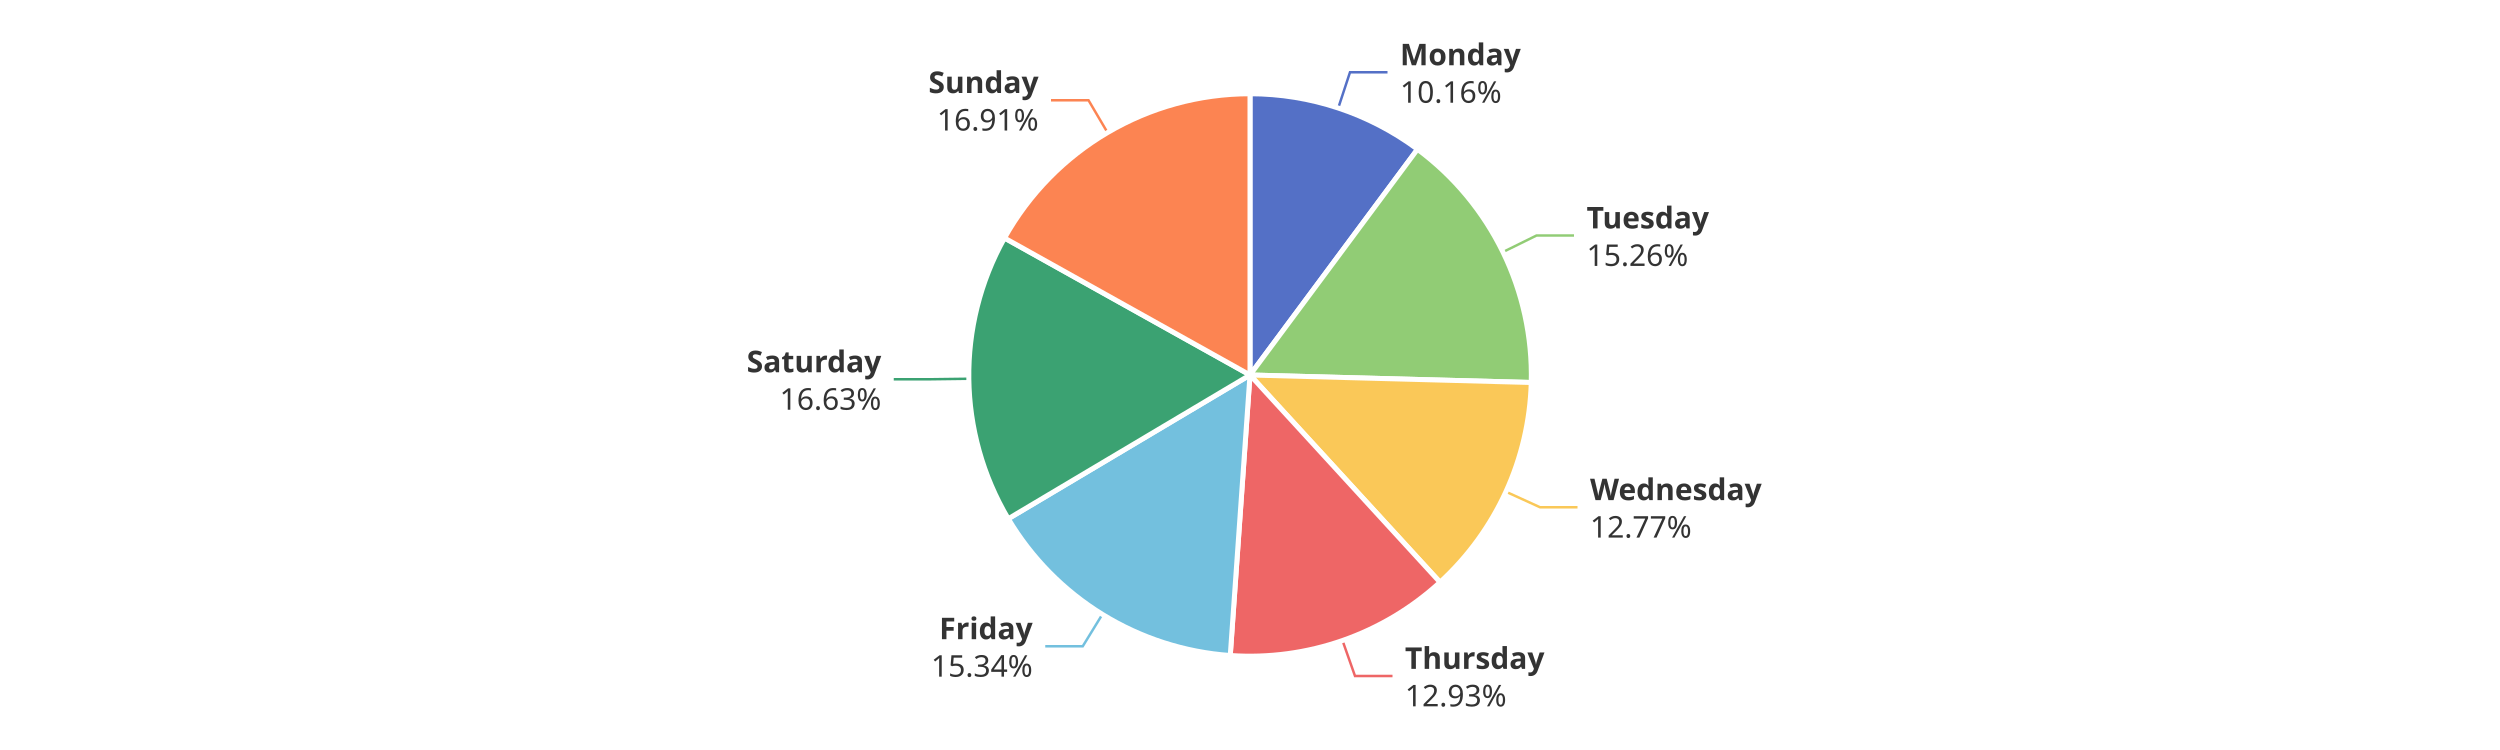
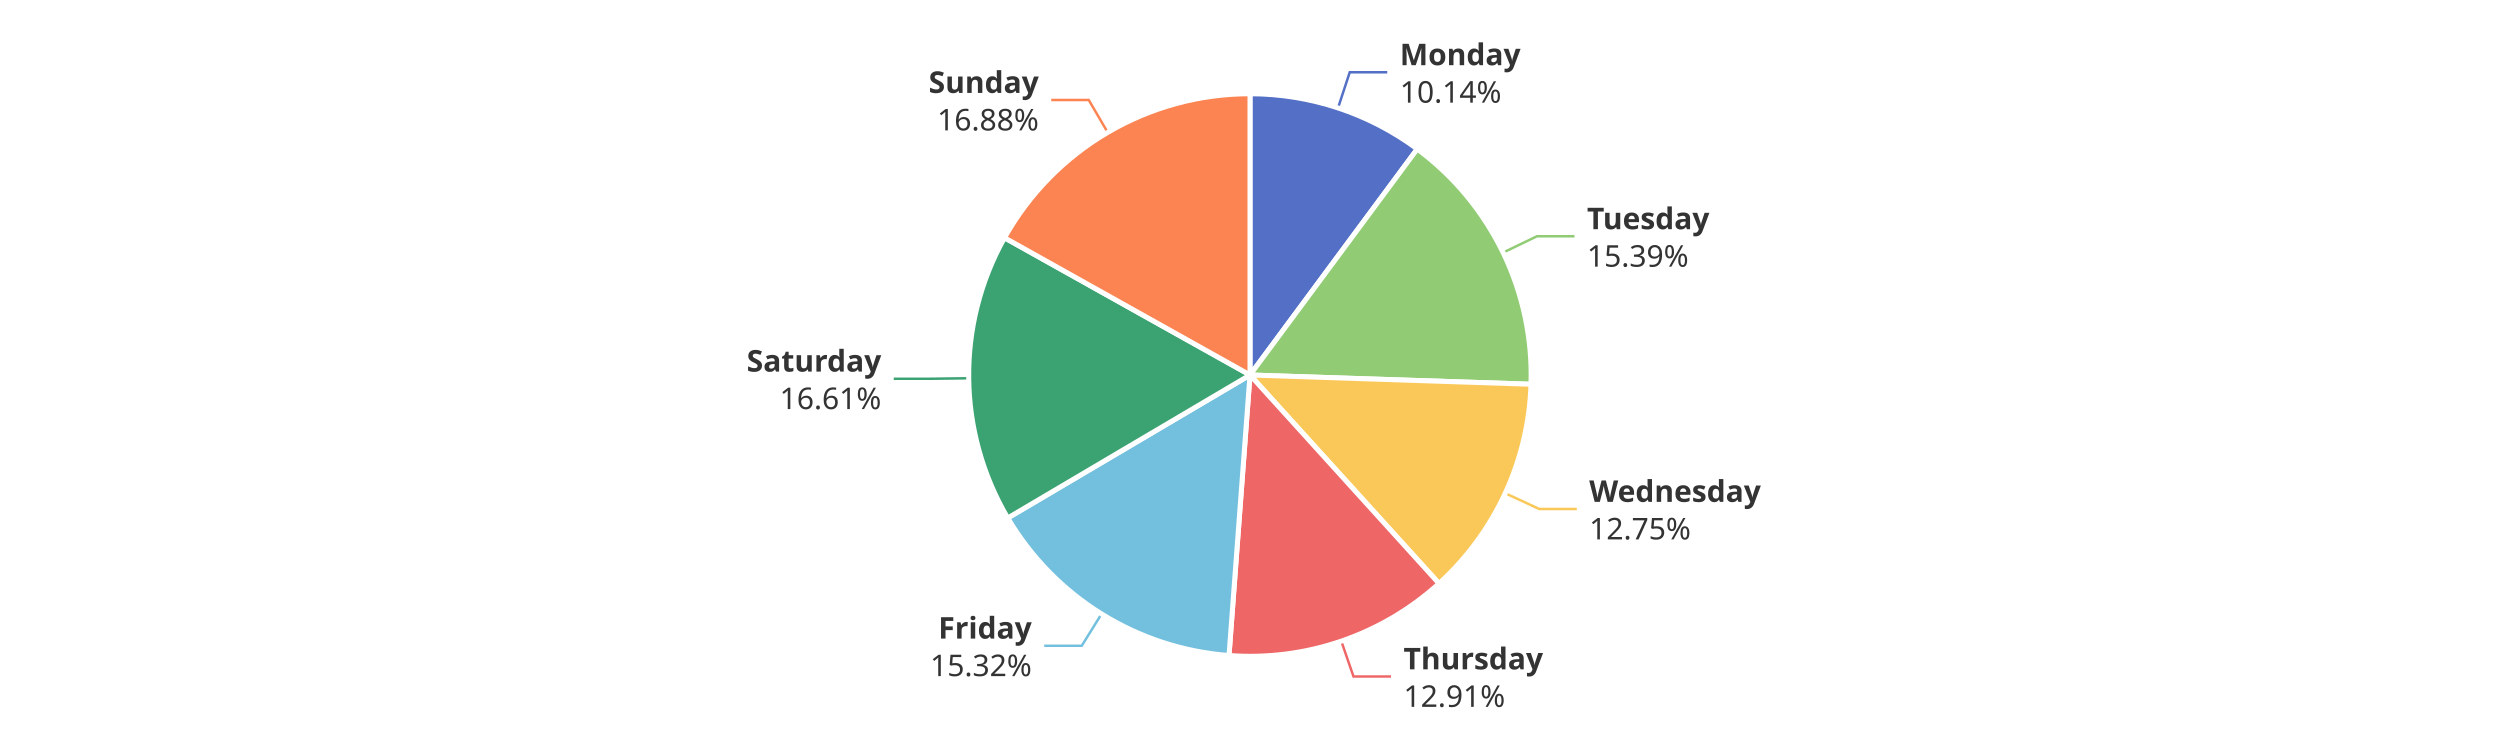
<svg xmlns="http://www.w3.org/2000/svg" width="1000" height="300" version="1.1" baseProfile="full" viewBox="0 0 1000 300">
  <rect width="1000" height="300" x="0" y="0" id="0" fill="#ffffff" />
-   <polyline points="535.3 43.2 540 28.9 555 28.9" fill="none" stroke="#5470c6" />
-   <polyline points="601.2 100.8 614.6 94.2 629.6 94.2" fill="none" stroke="#91cc75" />
-   <polyline points="602.4 196.7 616 202.9 631 202.9" fill="none" stroke="#fac858" />
-   <polyline points="537 256.2 542 270.4 557 270.4" fill="none" stroke="#ee6666" />
-   <polyline points="440.9 245.8 433.1 258.5 418.1 258.5" fill="none" stroke="#73c0de" />
-   <polyline points="387.5 151.5 372.5 151.7 357.5 151.7" fill="none" stroke="#3ba272" />
-   <polyline points="443 53 435.4 40.1 420.4 40.1" fill="none" stroke="#fc8452" />
-   <path d="M500 37.5A112.5 112.5 0 0 1 567 59.7L500 150Z" fill="#5470c6" stroke="#fff" stroke-width="2" stroke-linejoin="round" />
-   <path d="M567 59.7A112.5 112.5 0 0 1 612.5 153L500 150Z" fill="#91cc75" stroke="#fff" stroke-width="2" stroke-linejoin="round" />
-   <path d="M612.5 153A112.5 112.5 0 0 1 576 232.9L500 150Z" fill="#fac858" stroke="#fff" stroke-width="2" stroke-linejoin="round" />
-   <path d="M576 232.9A112.5 112.5 0 0 1 492.1 262.2L500 150Z" fill="#ee6666" stroke="#fff" stroke-width="2" stroke-linejoin="round" />
-   <path d="M492.1 262.2A112.5 112.5 0 0 1 403.3 207.5L500 150Z" fill="#73c0de" stroke="#fff" stroke-width="2" stroke-linejoin="round" />
-   <path d="M403.3 207.5A112.5 112.5 0 0 1 401.8 95.2L500 150Z" fill="#3ba272" stroke="#fff" stroke-width="2" stroke-linejoin="round" />
-   <path d="M401.8 95.2A112.5 112.5 0 0 1 500 37.5L500 150Z" fill="#fc8452" stroke="#fff" stroke-width="2" stroke-linejoin="round" />
-   <path d="M0 -15l42.8 0l0 30l-42.8 0Z" transform="translate(560.0125 28.9411)" fill="none" />
-   <text dominant-baseline="central" text-anchor="start" style="font-size:12px;font-family:sans-serif;font-weight:bold;" y="-7.5" transform="translate(560.0125 28.9411)" fill="#333" stroke="rgb(255,255,255)" stroke-width="2" paint-order="stroke" stroke-miterlimit="2">Monday</text>
-   <text dominant-baseline="central" text-anchor="start" style="font-size:12px;font-family:sans-serif;" y="7.5" transform="translate(560.0125 28.9411)" fill="#333" stroke="rgb(255,255,255)" stroke-width="2" paint-order="stroke" stroke-miterlimit="2">10.16%</text>
-   <path d="M0 -15l46.2 0l0 30l-46.2 0Z" transform="translate(634.6454 94.2085)" fill="none" />
-   <text dominant-baseline="central" text-anchor="start" style="font-size:12px;font-family:sans-serif;font-weight:bold;" y="-7.5" transform="translate(634.6454 94.2085)" fill="#333" stroke="rgb(255,255,255)" stroke-width="2" paint-order="stroke" stroke-miterlimit="2">Tuesday</text>
-   <text dominant-baseline="central" text-anchor="start" style="font-size:12px;font-family:sans-serif;" y="7.5" transform="translate(634.6454 94.2085)" fill="#333" stroke="rgb(255,255,255)" stroke-width="2" paint-order="stroke" stroke-miterlimit="2">15.26%</text>
-   <path d="M0 -15l63.6 0l0 30l-63.6 0Z" transform="translate(636.0113 202.8925)" fill="none" />
-   <text dominant-baseline="central" text-anchor="start" style="font-size:12px;font-family:sans-serif;font-weight:bold;" y="-7.5" transform="translate(636.0113 202.8925)" fill="#333" stroke="rgb(255,255,255)" stroke-width="2" paint-order="stroke" stroke-miterlimit="2">Wednesday</text>
-   <text dominant-baseline="central" text-anchor="start" style="font-size:12px;font-family:sans-serif;" y="7.5" transform="translate(636.0113 202.8925)" fill="#333" stroke="rgb(255,255,255)" stroke-width="2" paint-order="stroke" stroke-miterlimit="2">12.77%</text>
-   <path d="M0 -15l50.2 0l0 30l-50.2 0Z" transform="translate(561.985 270.389)" fill="none" />
-   <text dominant-baseline="central" text-anchor="start" style="font-size:12px;font-family:sans-serif;font-weight:bold;" y="-7.5" transform="translate(561.985 270.389)" fill="#333" stroke="rgb(255,255,255)" stroke-width="2" paint-order="stroke" stroke-miterlimit="2">Thursday</text>
-   <text dominant-baseline="central" text-anchor="start" style="font-size:12px;font-family:sans-serif;" y="7.5" transform="translate(561.985 270.389)" fill="#333" stroke="rgb(255,255,255)" stroke-width="2" paint-order="stroke" stroke-miterlimit="2">12.93%</text>
-   <path d="M-40.9 -15l40.9 0l0 30l-40.9 0Z" transform="translate(413.0683 258.5191)" fill="none" />
-   <text dominant-baseline="central" text-anchor="end" style="font-size:12px;font-family:sans-serif;font-weight:bold;" y="-7.5" transform="translate(413.0683 258.5191)" fill="#333" stroke="rgb(255,255,255)" stroke-width="2" paint-order="stroke" stroke-miterlimit="2">Friday</text>
-   <text dominant-baseline="central" text-anchor="end" style="font-size:12px;font-family:sans-serif;" y="7.5" transform="translate(413.0683 258.5191)" fill="#333" stroke="rgb(255,255,255)" stroke-width="2" paint-order="stroke" stroke-miterlimit="2">15.34%</text>
-   <path d="M-48.2 -15l48.2 0l0 30l-48.2 0Z" transform="translate(352.5119 151.7425)" fill="none" />
-   <text dominant-baseline="central" text-anchor="end" style="font-size:12px;font-family:sans-serif;font-weight:bold;" y="-7.5" transform="translate(352.5119 151.7425)" fill="#333" stroke="rgb(255,255,255)" stroke-width="2" paint-order="stroke" stroke-miterlimit="2">Saturday</text>
-   <text dominant-baseline="central" text-anchor="end" style="font-size:12px;font-family:sans-serif;" y="7.5" transform="translate(352.5119 151.7425)" fill="#333" stroke="rgb(255,255,255)" stroke-width="2" paint-order="stroke" stroke-miterlimit="2">16.63%</text>
-   <path d="M-40.9 -15l40.9 0l0 30l-40.9 0Z" transform="translate(415.4365 40.0555)" fill="none" />
-   <text dominant-baseline="central" text-anchor="end" style="font-size:12px;font-family:sans-serif;font-weight:bold;" y="-7.5" transform="translate(415.4365 40.0555)" fill="#333" stroke="rgb(255,255,255)" stroke-width="2" paint-order="stroke" stroke-miterlimit="2">Sunday</text>
-   <text dominant-baseline="central" text-anchor="end" style="font-size:12px;font-family:sans-serif;" y="7.5" transform="translate(415.4365 40.0555)" fill="#333" stroke="rgb(255,255,255)" stroke-width="2" paint-order="stroke" stroke-miterlimit="2">16.91%</text>
+   <polyline points="535.2 43.2 539.9 28.9 554.9 28.9" fill="none" stroke="#5470c6" />
+   <polyline points="601.3 101 614.8 94.5 629.8 94.5" fill="none" stroke="#91cc75" />
+   <polyline points="602.1 197.3 615.7 203.6 630.7 203.6" fill="none" stroke="#fac858" />
+   <polyline points="536.5 256.4 541.4 270.6 556.4 270.6" fill="none" stroke="#ee6666" />
+   <polyline points="440.6 245.6 432.7 258.3 417.7 258.3" fill="none" stroke="#73c0de" />
+   <polyline points="387.5 151.3 372.5 151.5 357.5 151.5" fill="none" stroke="#3ba272" />
+   <polyline points="443.1 53 435.5 40 420.5 40" fill="none" stroke="#fc8452" />
+   <path d="M500 37.5A112.5 112.5 0 0 1 566.9 59.6L500 150Z" fill="#5470c6" stroke="#fff" stroke-width="2" stroke-linejoin="round" />
+   <path d="M566.9 59.6A112.5 112.5 0 0 1 612.4 153.7L500 150Z" fill="#91cc75" stroke="#fff" stroke-width="2" stroke-linejoin="round" />
+   <path d="M612.4 153.7A112.5 112.5 0 0 1 575.6 233.4L500 150Z" fill="#fac858" stroke="#fff" stroke-width="2" stroke-linejoin="round" />
+   <path d="M575.6 233.4A112.5 112.5 0 0 1 491.6 262.2L500 150Z" fill="#ee6666" stroke="#fff" stroke-width="2" stroke-linejoin="round" />
+   <path d="M491.6 262.2A112.5 112.5 0 0 1 403.1 207.2L500 150Z" fill="#73c0de" stroke="#fff" stroke-width="2" stroke-linejoin="round" />
+   <path d="M403.1 207.2A112.5 112.5 0 0 1 401.8 95.1L500 150Z" fill="#3ba272" stroke="#fff" stroke-width="2" stroke-linejoin="round" />
+   <path d="M401.8 95.1A112.5 112.5 0 0 1 500 37.5L500 150Z" fill="#fc8452" stroke="#fff" stroke-width="2" stroke-linejoin="round" />
+   <path d="M0 -15l42.8 0l0 30l-42.8 0Z" transform="translate(559.9326 28.9148)" fill="none" />
+   <text dominant-baseline="central" text-anchor="start" style="font-size:12px;font-family:sans-serif;font-weight:bold;" y="-7.5" transform="translate(559.9326 28.9148)" fill="#333" stroke="rgb(255,255,255)" stroke-width="2" paint-order="stroke" stroke-miterlimit="2">Monday</text>
+   <text dominant-baseline="central" text-anchor="start" style="font-size:12px;font-family:sans-serif;" y="7.5" transform="translate(559.9326 28.9148)" fill="#333" stroke="rgb(255,255,255)" stroke-width="2" paint-order="stroke" stroke-miterlimit="2">10.14%</text>
+   <path d="M0 -15l46.2 0l0 30l-46.2 0Z" transform="translate(634.7965 94.5201)" fill="none" />
+   <text dominant-baseline="central" text-anchor="start" style="font-size:12px;font-family:sans-serif;font-weight:bold;" y="-7.5" transform="translate(634.7965 94.5201)" fill="#333" stroke="rgb(255,255,255)" stroke-width="2" paint-order="stroke" stroke-miterlimit="2">Tuesday</text>
+   <text dominant-baseline="central" text-anchor="start" style="font-size:12px;font-family:sans-serif;" y="7.5" transform="translate(634.7965 94.5201)" fill="#333" stroke="rgb(255,255,255)" stroke-width="2" paint-order="stroke" stroke-miterlimit="2">15.39%</text>
+   <path d="M0 -15l63.6 0l0 30l-63.6 0Z" transform="translate(635.6874 203.5973)" fill="none" />
+   <text dominant-baseline="central" text-anchor="start" style="font-size:12px;font-family:sans-serif;font-weight:bold;" y="-7.5" transform="translate(635.6874 203.5973)" fill="#333" stroke="rgb(255,255,255)" stroke-width="2" paint-order="stroke" stroke-miterlimit="2">Wednesday</text>
+   <text dominant-baseline="central" text-anchor="start" style="font-size:12px;font-family:sans-serif;" y="7.5" transform="translate(635.6874 203.5973)" fill="#333" stroke="rgb(255,255,255)" stroke-width="2" paint-order="stroke" stroke-miterlimit="2">12.75%</text>
+   <path d="M0 -15l50.2 0l0 30l-50.2 0Z" transform="translate(561.4131 270.5869)" fill="none" />
+   <text dominant-baseline="central" text-anchor="start" style="font-size:12px;font-family:sans-serif;font-weight:bold;" y="-7.5" transform="translate(561.4131 270.5869)" fill="#333" stroke="rgb(255,255,255)" stroke-width="2" paint-order="stroke" stroke-miterlimit="2">Thursday</text>
+   <text dominant-baseline="central" text-anchor="start" style="font-size:12px;font-family:sans-serif;" y="7.5" transform="translate(561.4131 270.5869)" fill="#333" stroke="rgb(255,255,255)" stroke-width="2" paint-order="stroke" stroke-miterlimit="2">12.91%</text>
+   <path d="M-40.9 -15l40.9 0l0 30l-40.9 0Z" transform="translate(412.6997 258.2909)" fill="none" />
+   <text dominant-baseline="central" text-anchor="end" style="font-size:12px;font-family:sans-serif;font-weight:bold;" y="-7.5" transform="translate(412.6997 258.2909)" fill="#333" stroke="rgb(255,255,255)" stroke-width="2" paint-order="stroke" stroke-miterlimit="2">Friday</text>
+   <text dominant-baseline="central" text-anchor="end" style="font-size:12px;font-family:sans-serif;" y="7.5" transform="translate(412.6997 258.2909)" fill="#333" stroke="rgb(255,255,255)" stroke-width="2" paint-order="stroke" stroke-miterlimit="2">15.32%</text>
+   <path d="M-48.2 -15l48.2 0l0 30l-48.2 0Z" transform="translate(352.5086 151.482)" fill="none" />
+   <text dominant-baseline="central" text-anchor="end" style="font-size:12px;font-family:sans-serif;font-weight:bold;" y="-7.5" transform="translate(352.5086 151.482)" fill="#333" stroke="rgb(255,255,255)" stroke-width="2" paint-order="stroke" stroke-miterlimit="2">Saturday</text>
+   <text dominant-baseline="central" text-anchor="end" style="font-size:12px;font-family:sans-serif;" y="7.5" transform="translate(352.5086 151.482)" fill="#333" stroke="rgb(255,255,255)" stroke-width="2" paint-order="stroke" stroke-miterlimit="2">16.61%</text>
+   <path d="M-40.9 -15l40.9 0l0 30l-40.9 0Z" transform="translate(415.5114 40.0115)" fill="none" />
+   <text dominant-baseline="central" text-anchor="end" style="font-size:12px;font-family:sans-serif;font-weight:bold;" y="-7.5" transform="translate(415.5114 40.0115)" fill="#333" stroke="rgb(255,255,255)" stroke-width="2" paint-order="stroke" stroke-miterlimit="2">Sunday</text>
+   <text dominant-baseline="central" text-anchor="end" style="font-size:12px;font-family:sans-serif;" y="7.5" transform="translate(415.5114 40.0115)" fill="#333" stroke="rgb(255,255,255)" stroke-width="2" paint-order="stroke" stroke-miterlimit="2">16.88%</text>
</svg>
